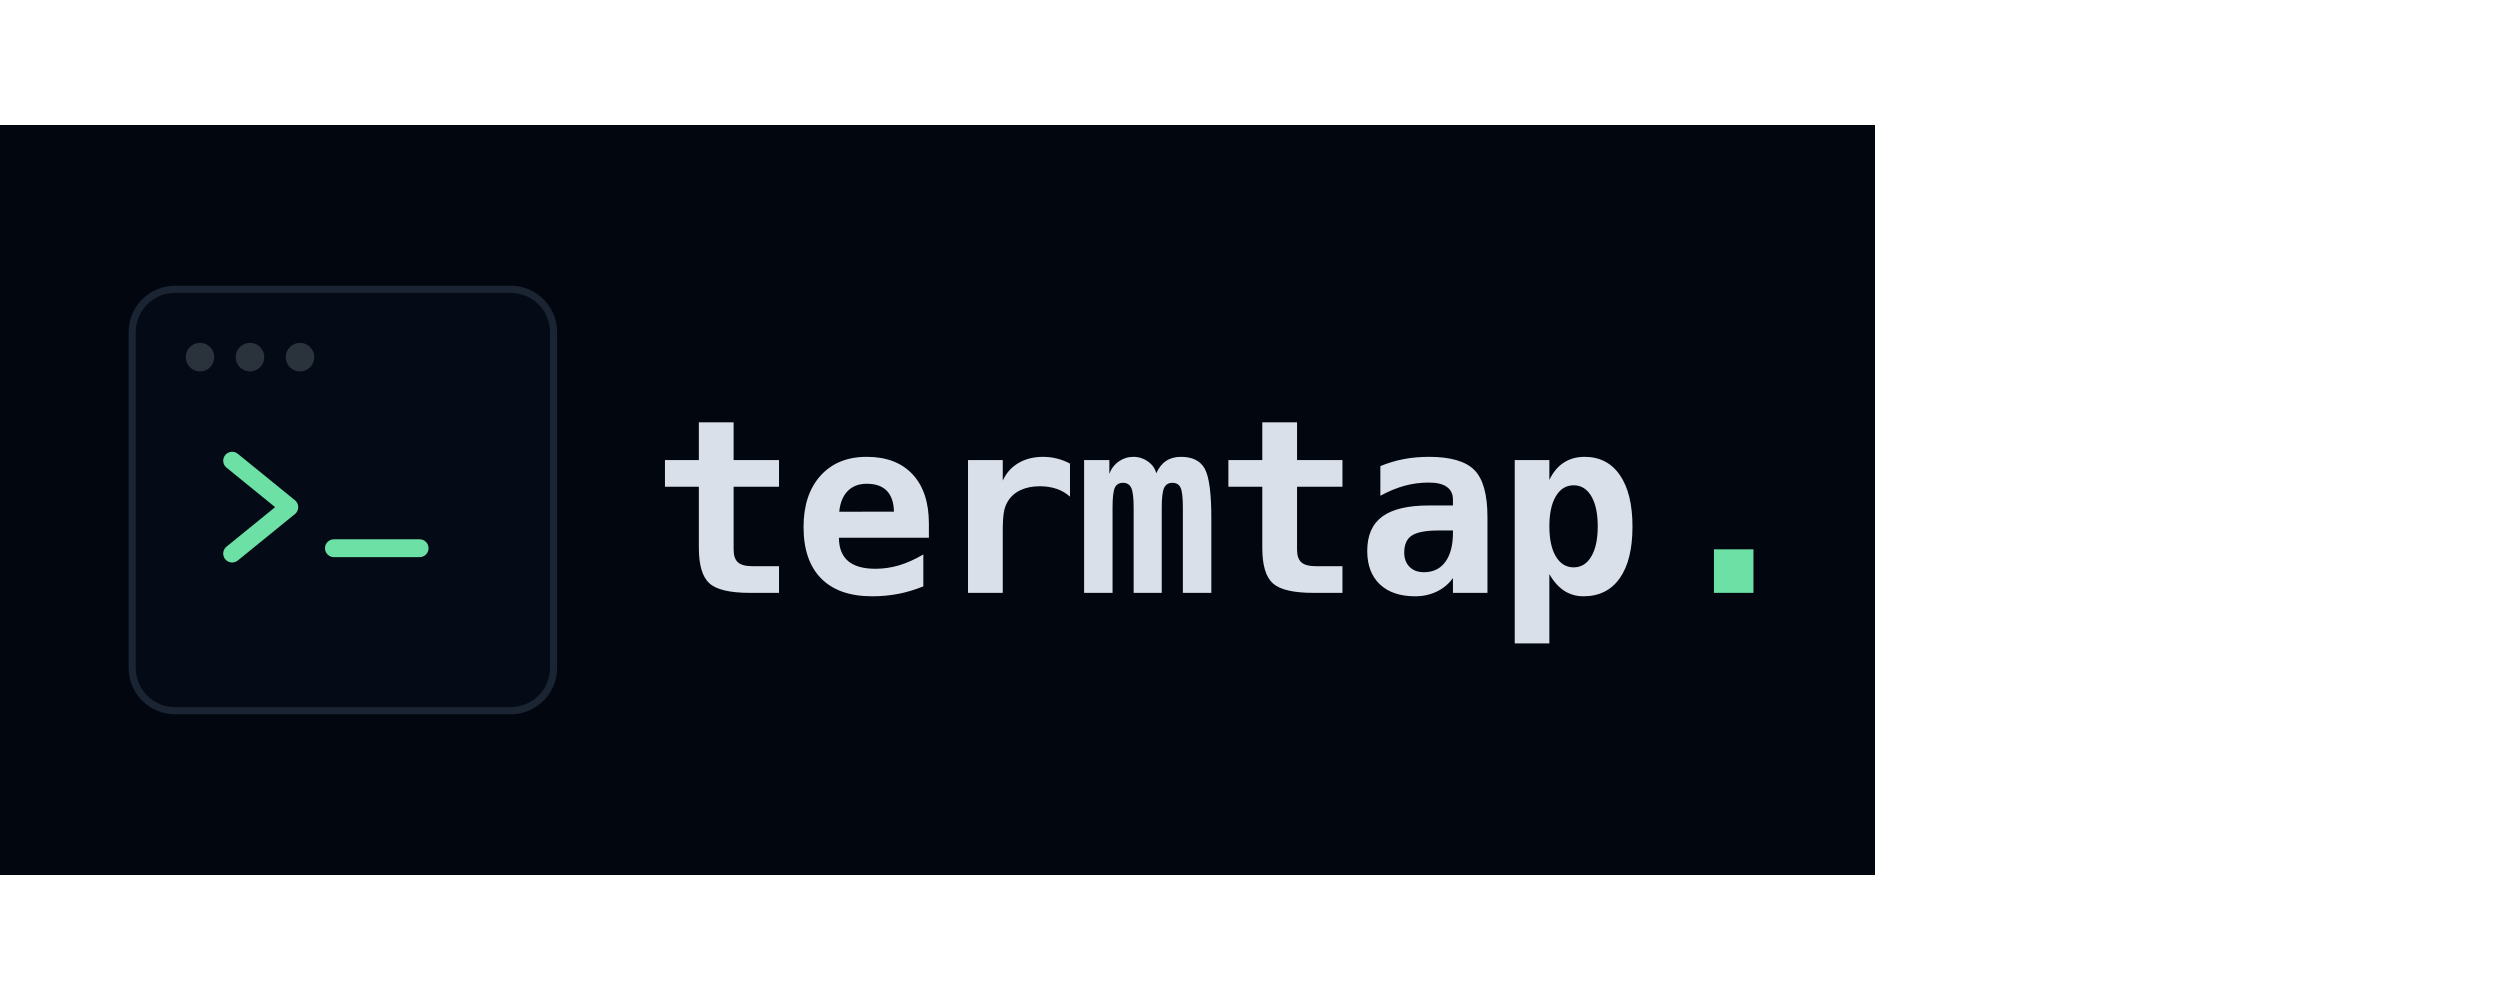
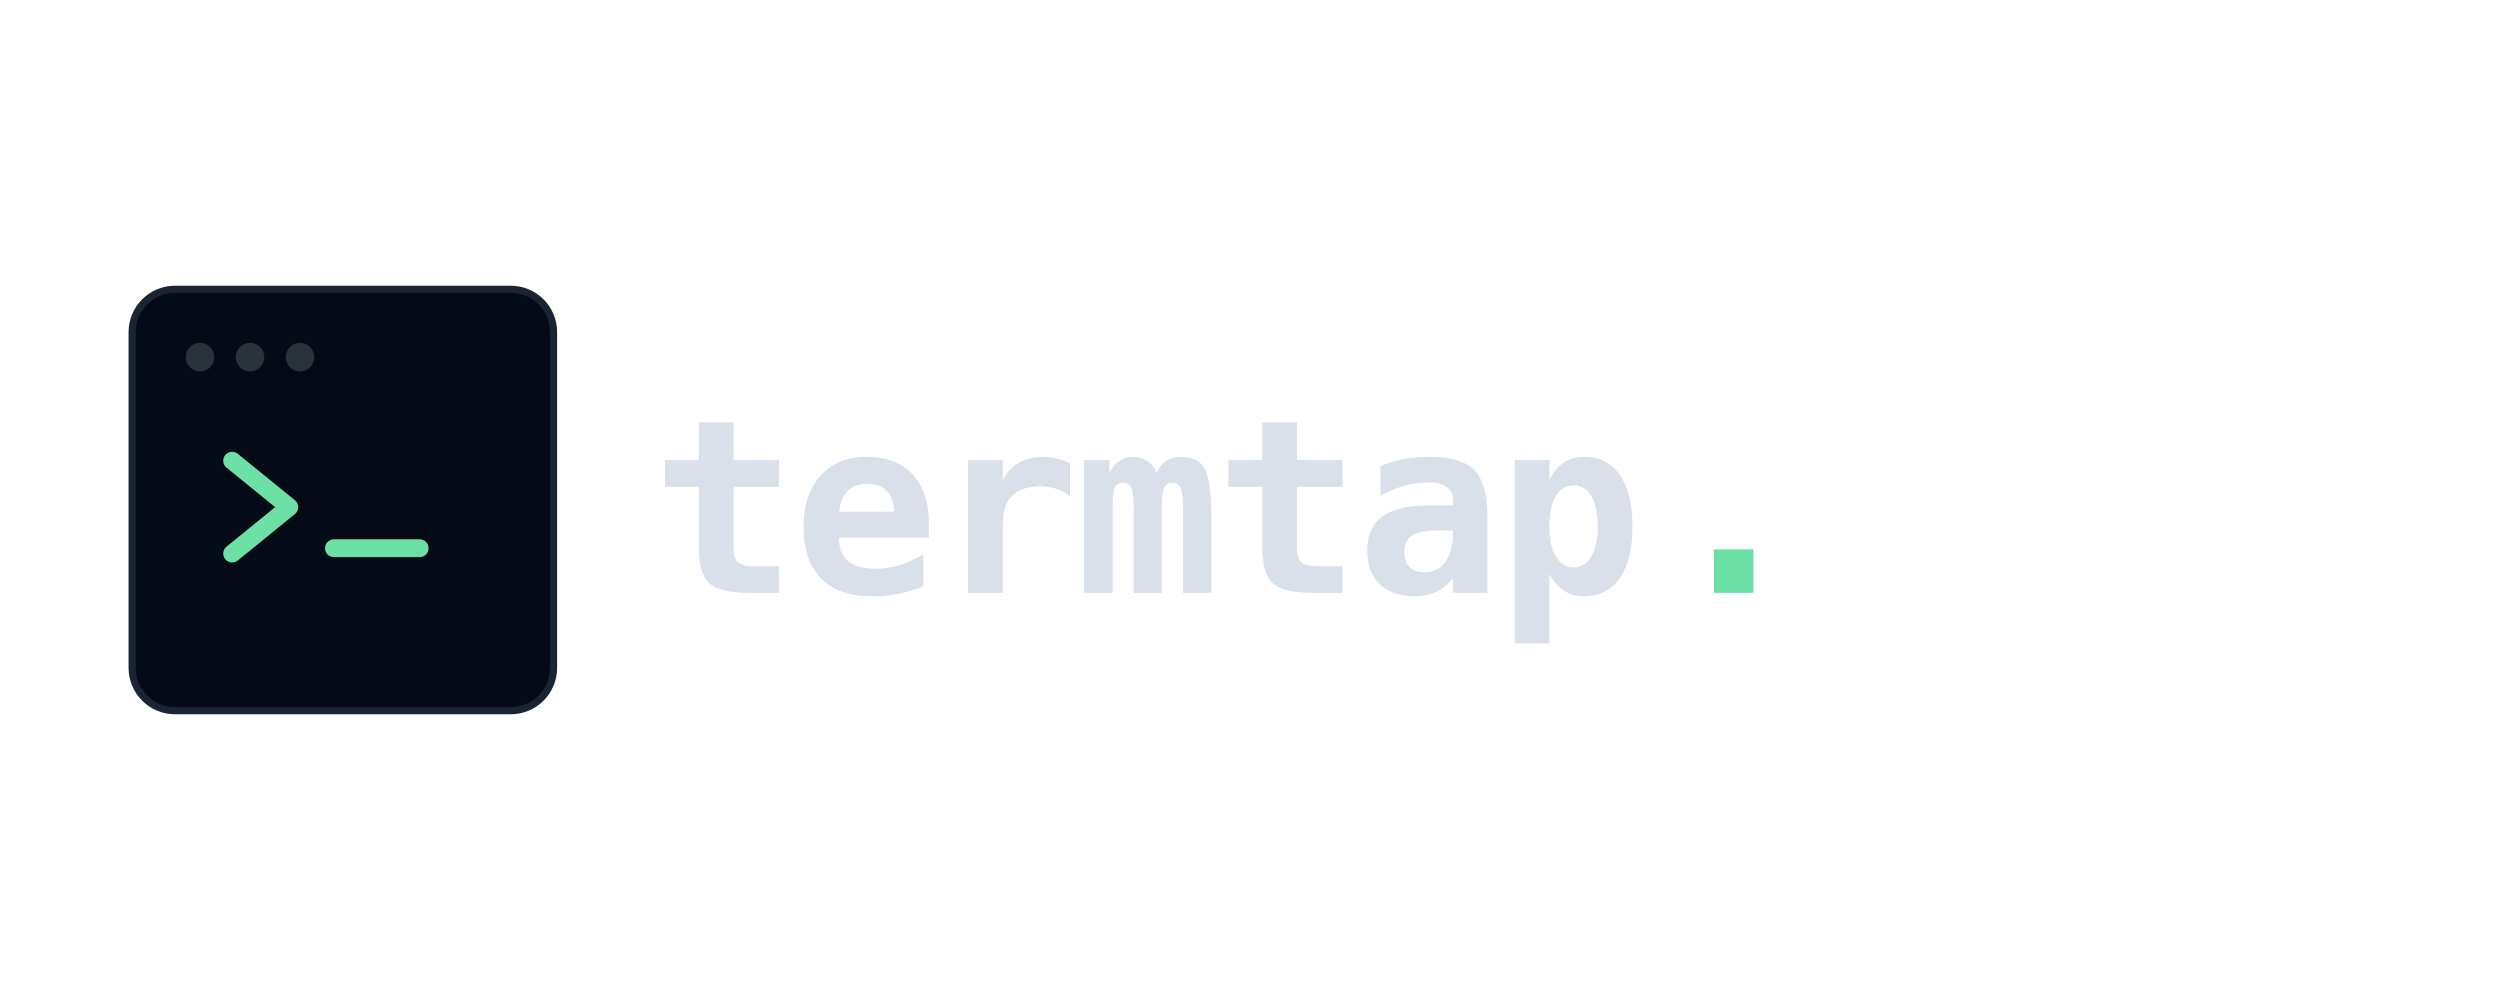
<svg xmlns="http://www.w3.org/2000/svg" width="1050" height="420" viewBox="0 0 1400 420" fill="none">
-   <rect width="1050" height="420" fill="#02060E" />
+   <rect width="1050" height="420" fill="transparent" />
  <rect x="74" y="92" width="236" height="236" rx="24" fill="#040B16" stroke="#1A2432" stroke-width="4" />
  <circle cx="112" cy="130" r="8" fill="#2A333C" />
  <circle cx="140" cy="130" r="8" fill="#2A333C" />
  <circle cx="168" cy="130" r="8" fill="#2A333C" />
  <path d="M130 188L162 214L130 240" stroke="#6DE1A5" stroke-width="10" stroke-linecap="round" stroke-linejoin="round" />
  <rect x="182" y="232" width="58" height="10" rx="5" fill="#6DE1A5" />
  <text x="365" y="262" fill="#D9E0EA" font-family="'IBM Plex Mono', 'JetBrains Mono', monospace" font-size="136" font-weight="700" letter-spacing="-3">termtap</text>
  <text x="930" y="262" fill="#6DE1A5" font-family="'IBM Plex Mono', 'JetBrains Mono', monospace" font-size="136" font-weight="700">.</text>
</svg>
